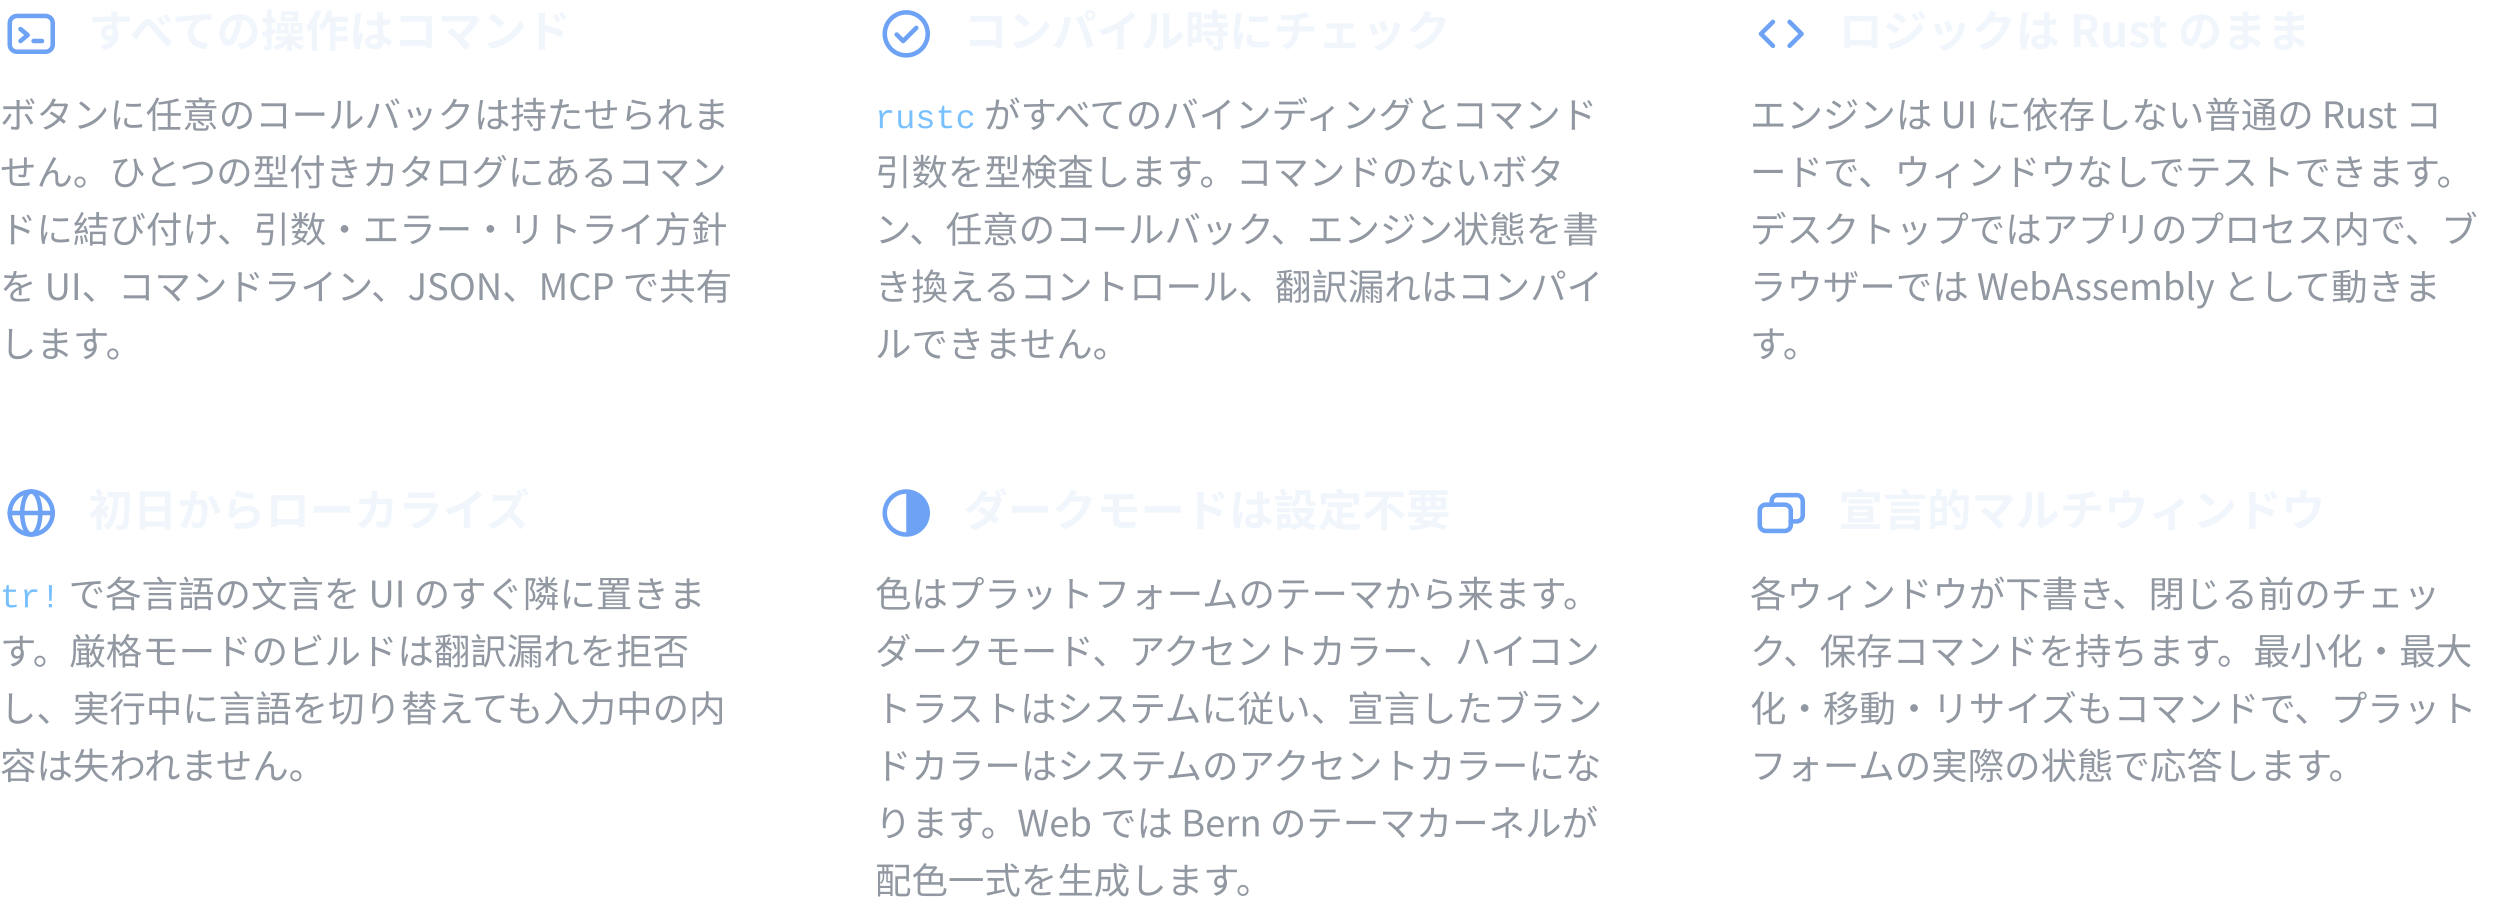
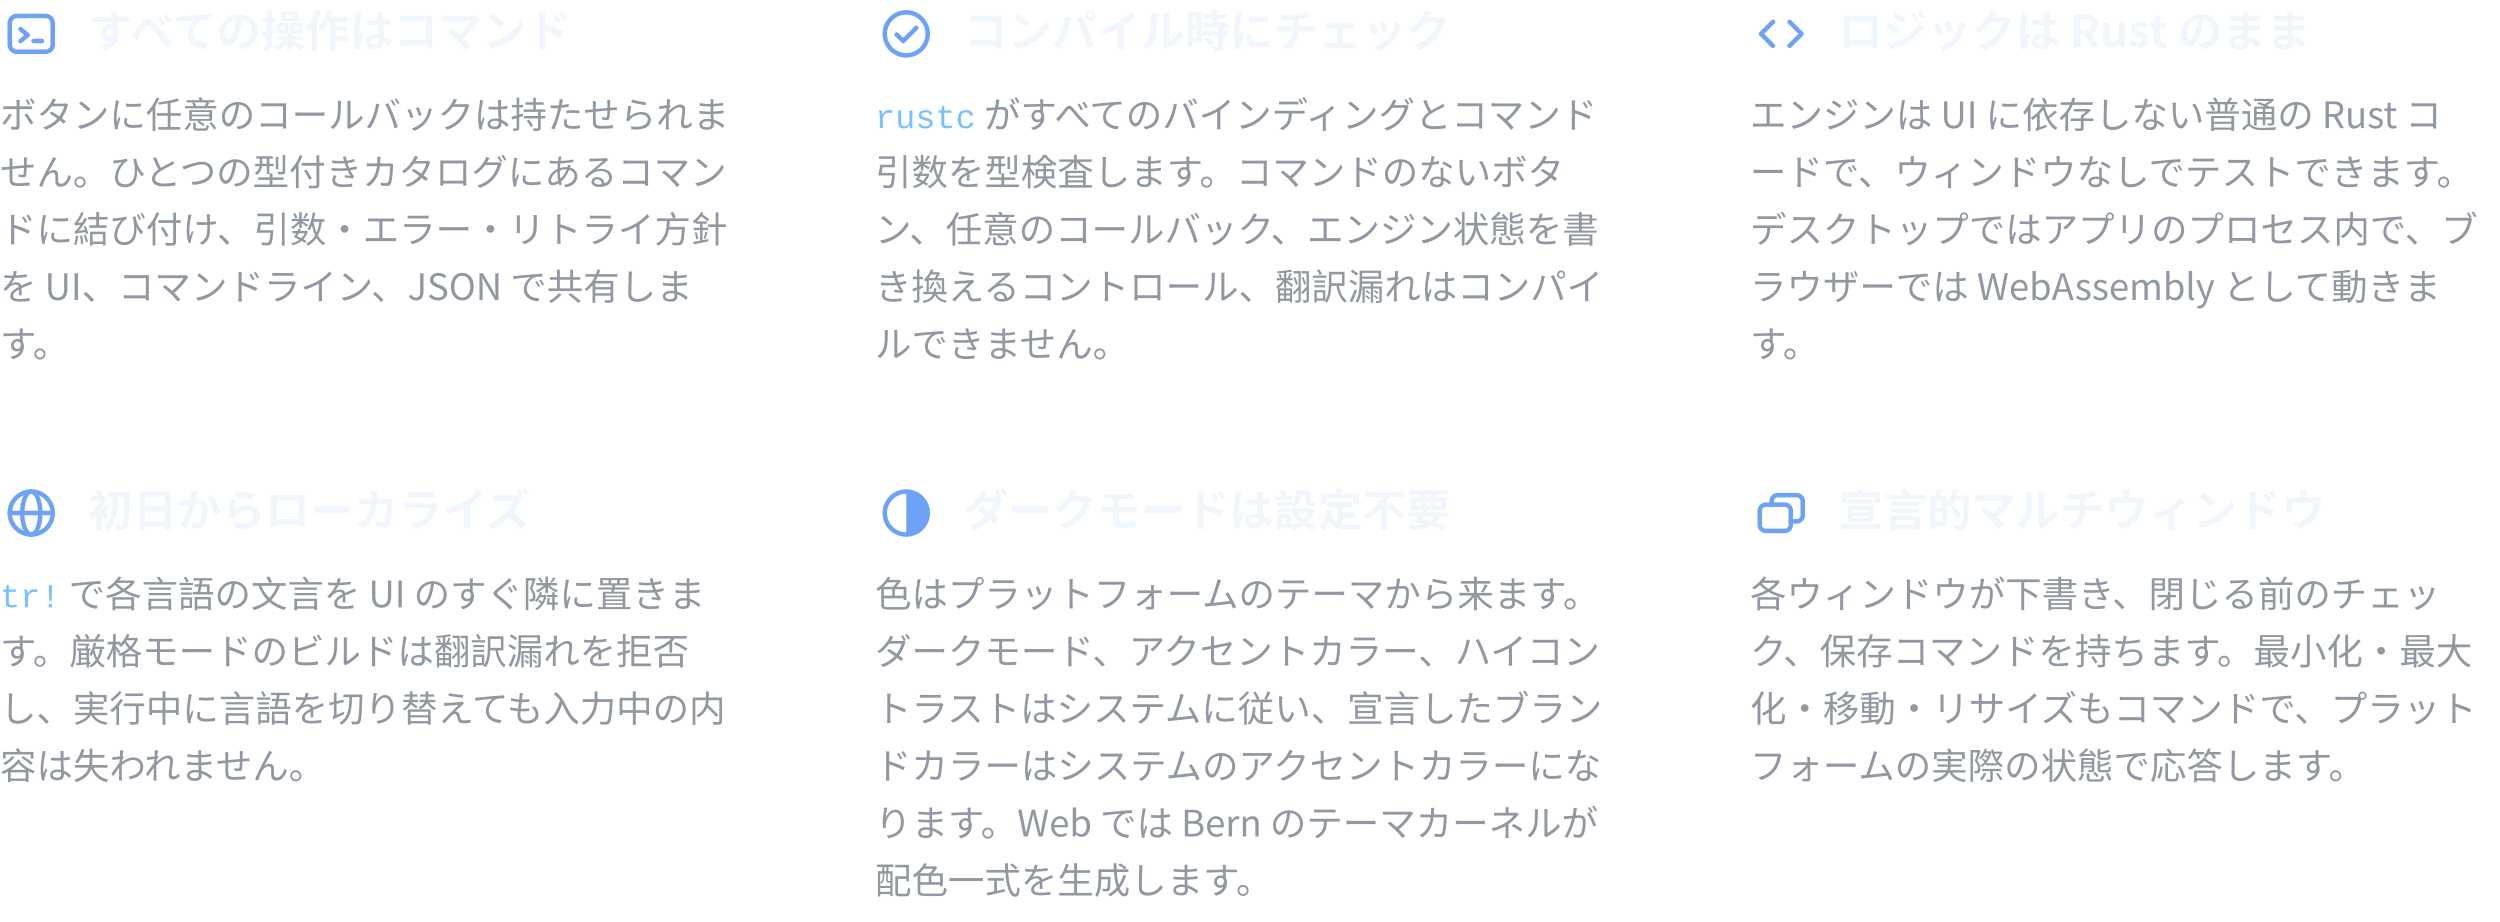
<svg xmlns="http://www.w3.org/2000/svg" viewBox="0 0 960 354" width="960" height="354" font-family="-apple-system, BlinkMacSystemFont, 'Segoe UI', 'PingFang SC', 'Hiragino Sans GB', 'Microsoft YaHei', 'Noto Sans CJK SC', 'Helvetica Neue', Arial, sans-serif">
  <defs>
    <symbol id="bern-logo" viewBox="0 0 1024 1024">
      <defs>
        <clipPath id="bern-symbol-disc">
          <circle cx="512" cy="512" r="512" />
        </clipPath>
      </defs>
      <g clip-path="url(#bern-symbol-disc)">
        <rect width="1024" height="1024" fill="#4A8BEF" />
        <path fill="#24324D" d="M 290.4 372.1 C 270.7 579.3 309.8 827.6 392.0 1060.0 L 1100 1100 L 1060.0 880.0 C 1013.0 692.2 904.4 451.5 684.3 270.5 A 14 14 0 0 0 662.4 286.5 C 693.7 364.2 711.6 444.8 715.3 529.4 A 36 36 0 0 1 691.6 564.9 C 620.6 590.7 549.5 616.5 478.5 642.4 A 36 36 0 0 1 436.0 628.1 C 383.8 547.6 344.6 461.1 317.8 369.5 A 14 14 0 0 0 290.4 372.1 Z" />
        <ellipse rx="22" ry="36" fill="#E8F4FF" transform="translate(520 760) rotate(-20)" />
        <ellipse rx="22" ry="36" fill="#E8F4FF" transform="translate(748 668) rotate(-20)" />
      </g>
    </symbol>
  </defs>
  <g transform="translate(0.0 0.0)">
    <g transform="translate(1.0 2.0) scale(0.9167)" fill="none" stroke="#6EA2F5" stroke-width="1.9" stroke-linecap="round" stroke-linejoin="round" color="#6EA2F5">
      <rect x="3" y="4.5" width="18" height="15" rx="3" />
      <path d="m7.5 10 3 2.5-3 2.5M13 15h3.5" />
    </g>
    <text x="34.0" y="18.1" font-size="17" fill="#F0F6FC" font-weight="700">すべての操作はコマンド</text>
    <text x="0.0" y="49.2" font-size="14" fill="#9198A1">ボタンに任意のコールバックは持たせられま</text>
    <text x="0.0" y="71.2" font-size="14" fill="#9198A1">せん。ひとつの型付きカタログにあるコマン</text>
    <text x="0.0" y="93.2" font-size="14" fill="#9198A1">ドに結び付け、引数・エラー・リトライ方針</text>
-     <text x="0.0" y="115.2" font-size="14" fill="#9198A1">を UI、コマンドライン、JSON、MCP で共有</text>
-     <text x="0.0" y="137.2" font-size="14" fill="#9198A1">します。</text>
+     <text x="0.0" y="115.2" font-size="14" fill="#9198A1">を UI、コマンドライン、JSON で共有しま</text>
+     <text x="0.0" y="137.2" font-size="14" fill="#9198A1">す。</text>
  </g>
  <g transform="translate(336.0 0.0)">
    <g transform="translate(1.0 2.0) scale(0.9167)" fill="none" stroke="#6EA2F5" stroke-width="1.9" stroke-linecap="round" stroke-linejoin="round" color="#6EA2F5">
      <circle cx="12" cy="12" r="9" />
      <path d="m8 12.3 2.7 2.7 5.5-5.5" />
    </g>
    <text x="34.0" y="18.1" font-size="17" fill="#F0F6FC" font-weight="700">コンパイル時にチェック</text>
    <text x="0.0" y="49.2" font-size="14" fill="#9198A1">
      <tspan font-family="ui-monospace, SFMono-Regular, Menlo, Consolas, 'Liberation Mono', monospace" font-size="12.9" fill="#79C0FF">rustc</tspan> がすべてのバインディングとコマンド</text>
    <text x="0.0" y="71.2" font-size="14" fill="#9198A1">引数を型検査します。コマンドのないボタ</text>
    <text x="0.0" y="93.2" font-size="14" fill="#9198A1">ン、任意のコールバック、エンジン状態を書</text>
    <text x="0.0" y="115.2" font-size="14" fill="#9198A1">き換えるコントロール、翻訳漏れはコンパイ</text>
    <text x="0.0" y="137.2" font-size="14" fill="#9198A1">ルできません。</text>
  </g>
  <g transform="translate(672.0 0.0)">
    <g transform="translate(1.0 2.0) scale(0.9167)" fill="none" stroke="#6EA2F5" stroke-width="1.9" stroke-linecap="round" stroke-linejoin="round" color="#6EA2F5">
      <path d="M8.5 7 3.5 12l5 5M15.5 7l5 5-5 5" />
    </g>
    <text x="34.0" y="18.1" font-size="17" fill="#F0F6FC" font-weight="700">ロジックは Rust のまま</text>
    <text x="0.0" y="49.2" font-size="14" fill="#9198A1">エンジンは UI に依存しない普通の Rust コ</text>
    <text x="0.0" y="71.2" font-size="14" fill="#9198A1">ードで、ウィンドウなしでテストできます。</text>
    <text x="0.0" y="93.2" font-size="14" fill="#9198A1">デスクトップではアプリのプロセス内で、ブ</text>
    <text x="0.0" y="115.2" font-size="14" fill="#9198A1">ラウザーでは WebAssembly として動きま</text>
    <text x="0.0" y="137.2" font-size="14" fill="#9198A1">す。</text>
  </g>
  <g transform="translate(0.0 184.0)">
    <g transform="translate(1.0 2.0) scale(0.9167)" fill="none" stroke="#6EA2F5" stroke-width="1.9" stroke-linecap="round" stroke-linejoin="round" color="#6EA2F5">
      <circle cx="12" cy="12" r="9" />
      <ellipse cx="12" cy="12" rx="3.8" ry="9" />
      <path d="M3 12h18" />
    </g>
    <text x="34.0" y="18.1" font-size="17" fill="#F0F6FC" font-weight="700">初日からローカライズ</text>
    <text x="0.0" y="49.2" font-size="14" fill="#9198A1">
      <tspan font-family="ui-monospace, SFMono-Regular, Menlo, Consolas, 'Liberation Mono', monospace" font-size="12.9" fill="#79C0FF">tr!</tspan> で各言語の文言を UI のすぐ隣に置きま</text>
    <text x="0.0" y="71.2" font-size="14" fill="#9198A1">す。厳格モードのビルドは翻訳漏れを拒否</text>
    <text x="0.0" y="93.2" font-size="14" fill="#9198A1">し、実行中に言語を切り替えても入力中の内</text>
    <text x="0.0" y="115.2" font-size="14" fill="#9198A1">容は失われません。</text>
  </g>
  <g transform="translate(336.0 184.0)">
    <g transform="translate(1.0 2.0) scale(0.9167)" fill="none" stroke="#6EA2F5" stroke-width="1.9" stroke-linecap="round" stroke-linejoin="round" color="#6EA2F5">
      <circle cx="12" cy="12" r="9" />
      <path d="M12 3a9 9 0 0 1 0 18z" fill="currentColor" stroke="none" />
    </g>
    <text x="34.0" y="18.1" font-size="17" fill="#F0F6FC" font-weight="700">ダークモードは設定不要</text>
    <text x="0.0" y="49.2" font-size="14" fill="#9198A1">色はプラットフォームのテーマから来ます。</text>
    <text x="0.0" y="71.2" font-size="14" fill="#9198A1">ダークモード、アクセントカラー、ハイコン</text>
    <text x="0.0" y="93.2" font-size="14" fill="#9198A1">トラストはシステムに従い、宣言したブラン</text>
    <text x="0.0" y="115.2" font-size="14" fill="#9198A1">ドカラーはシステムのアクセントカラーにな</text>
    <text x="0.0" y="137.2" font-size="14" fill="#9198A1">ります。Web では Bern のテーマカーネルが</text>
    <text x="0.0" y="159.2" font-size="14" fill="#9198A1">配色一式を生成します。</text>
  </g>
  <g transform="translate(672.0 184.0)">
    <g transform="translate(1.0 2.0) scale(0.9167)" fill="none" stroke="#6EA2F5" stroke-width="1.9" stroke-linecap="round" stroke-linejoin="round" color="#6EA2F5">
      <rect x="3" y="8.5" width="13" height="11" rx="2.5" />
      <path d="M8 8.5V7a2.5 2.5 0 0 1 2.5-2.5h8A2.5 2.5 0 0 1 21 7v6a2.5 2.5 0 0 1-2.5 2.5H16" />
    </g>
    <text x="34.0" y="18.1" font-size="17" fill="#F0F6FC" font-weight="700">宣言的マルチウィンドウ</text>
    <text x="0.0" y="49.2" font-size="14" fill="#9198A1">各ウィンドウが下書き、閉じる前のチェッ</text>
    <text x="0.0" y="71.2" font-size="14" fill="#9198A1">ク、保存コマンドを持ちます。最小化・最大</text>
    <text x="0.0" y="93.2" font-size="14" fill="#9198A1">化・移動・リサイズもコマンドで、プラット</text>
    <text x="0.0" y="115.2" font-size="14" fill="#9198A1">フォームの実際の状態で応答します。</text>
  </g>
</svg>
